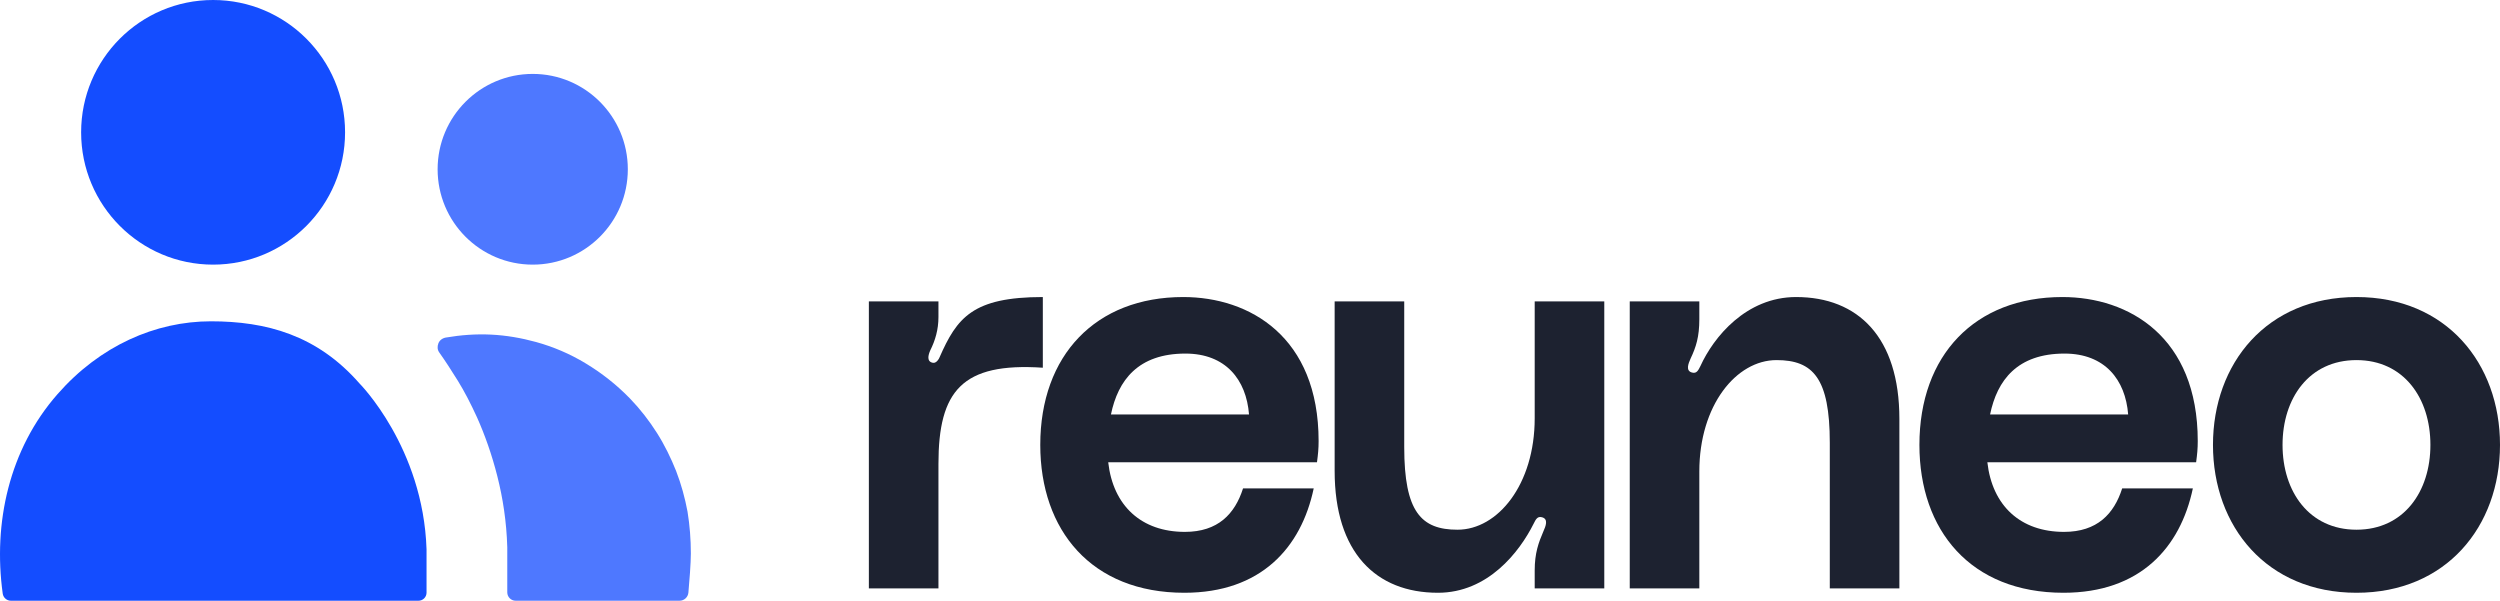
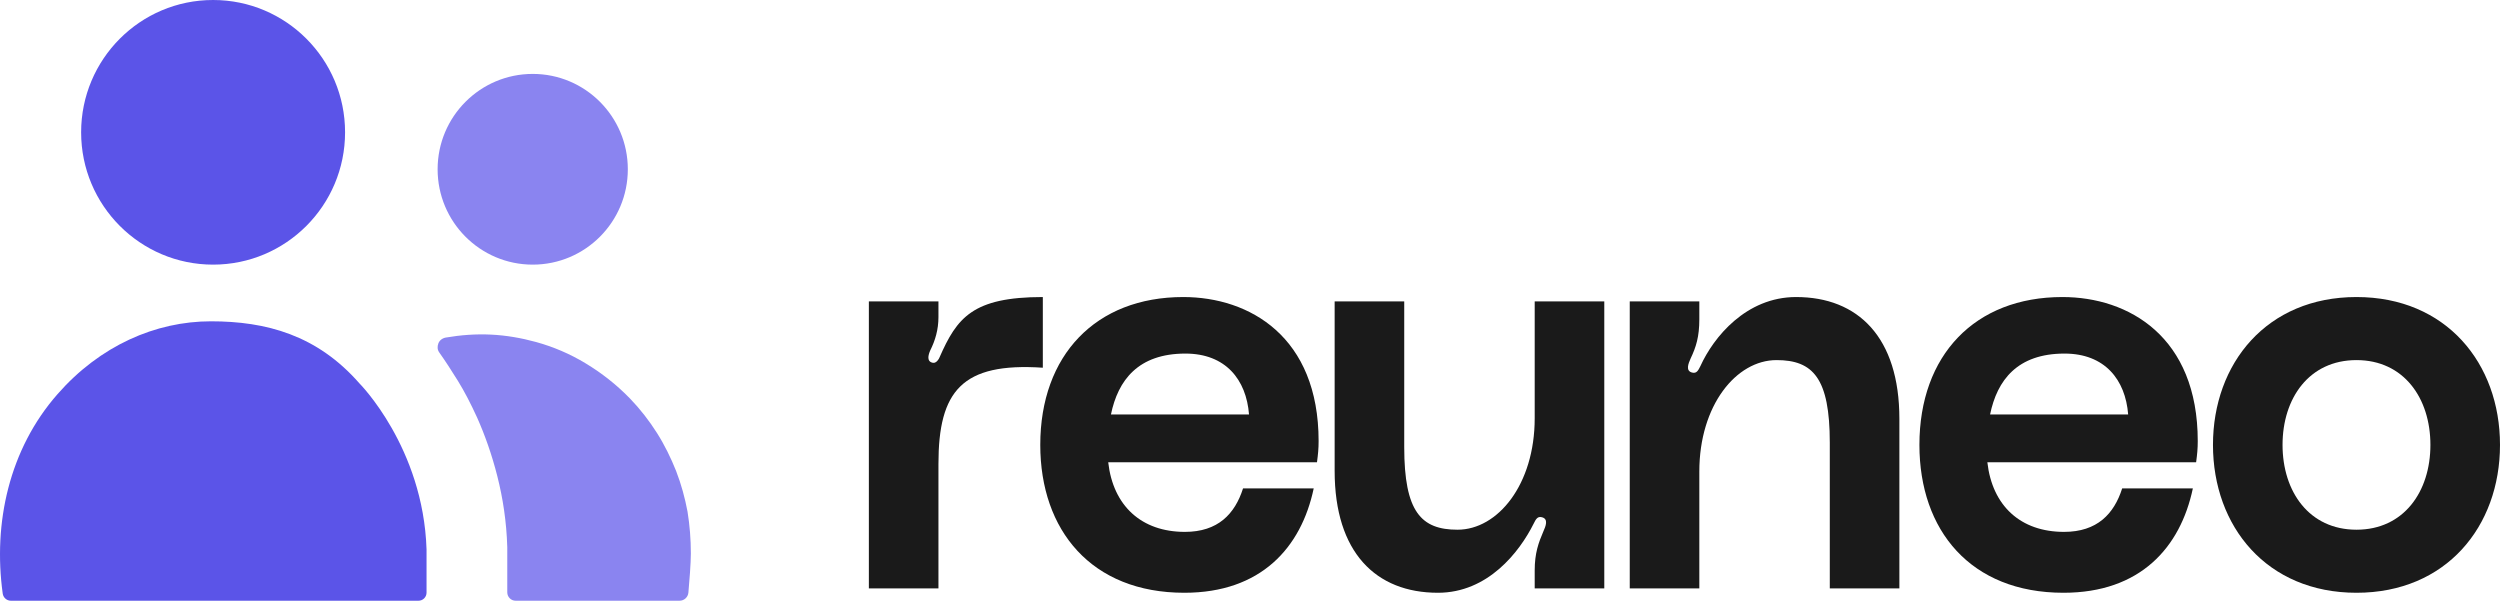
<svg xmlns="http://www.w3.org/2000/svg" id="Layer_2" data-name="Layer 2" viewBox="0 0 3752.95 901.8">
  <defs>
    <style>
      .cls-1 {
-         fill: #4e78ff;
+         fill: #8a84f0;
      }

      .cls-1, .cls-2, .cls-3 {
        stroke-width: 0px;
      }

      .cls-2 {
-         fill: #144dff;
+         fill: #5b54e8;
      }

      .cls-3 {
-         fill: #1d2230;
+         fill: #1a1a1a;
      }
    </style>
  </defs>
  <g id="Layer_1-2" data-name="Layer 1">
    <g>
      <g>
        <path class="cls-2" d="M319.9,397.26c109.41,0,198.11-88.93,198.11-198.63S429.32,0,319.9,0,121.79,88.93,121.79,198.63s88.7,198.63,198.11,198.63Z" />
        <path class="cls-1" d="M799.71,397.26c78.85,0,142.77-64.09,142.77-143.15s-63.92-143.15-142.77-143.15-142.77,64.09-142.77,143.15,63.92,143.15,142.77,143.15Z" />
        <path class="cls-1" d="M1037.1,830.78c0,14.73-2.23,42.74-3.69,58.85-.62,6.9-6.4,12.17-13.33,12.17h-246c-6.95,0-12.58-5.63-12.58-12.58v-67.88c-1.1-38.28-6.64-73.79-14.94-106.53-8.3-32.73-18.81-62.14-30.43-88.21-9.41-20.53-18.82-38.84-28.78-54.93-9.96-16.09-19.37-30.52-27.67-42.17-3.32-4.44-3.32-9.43-1.66-13.87,1.66-4.44,5.53-7.77,11.07-8.88,22.69-3.88,45.38-5.55,68.07-4.44,22.68,1.11,45.37,5,67.51,11.1,26.01,7.21,50.91,17.75,74.7,32.18,23.8,14.43,45.93,31.63,66.41,52.71,15.49,16.09,28.78,33.29,40.4,51.6s21.03,37.73,28.78,57.15c7.74,19.97,13.28,40.5,17.15,61.03,3.32,20.53,4.98,41.61,4.98,62.7Z" />
        <path class="cls-2" d="M640.32,824.67v64.99c0,6.7-5.44,12.14-12.14,12.14H16.37c-6.22,0-11.45-4.61-12.3-10.77-14.61-105.72,9.57-216.66,82.31-299.39,63.64-72.68,147.2-109.3,230.21-109.3s159.37,20.53,223.01,93.21c0,0,95.74,95.99,100.72,249.12Z" />
      </g>
      <g>
        <path class="cls-3" d="M1565.47,445.91v106.09c-121.59-8.16-156.69,35.09-156.69,144.44v186.88h-104.46v-430.89h104.46v23.67c0,18.77-4.9,35.09-12.24,49.78-3.26,7.34-5.71,17.14,4.08,18.77,4.9.82,8.98-5.71,9.79-8.16,26.11-59.57,49.78-90.58,155.05-90.58Z" />
        <path class="cls-3" d="M1977.01,693.99h-313.37c7.34,65.29,49.78,104.46,115.07,104.46,49.78,0,75.08-26.93,87.32-65.29h106.09c-18.77,88.95-79.16,156.69-194.22,156.69-139.55,0-216.26-93.85-216.26-221.97,0-134.65,83.24-221.97,214.63-221.97,99.56,0,203.2,59.57,203.2,216.26,0,11.42-.82,19.59-2.45,31.83ZM1875.01,622.18c-4.08-52.23-35.09-91.4-95.48-91.4-71,0-101.19,39.99-111.8,91.4h207.28Z" />
        <path class="cls-3" d="M2003.54,707.05v-254.61h104.46v218.71c0,97.11,25.3,124.04,79.98,124.04,60.39,0,115.88-67.73,115.88-167.29v-175.46h104.46v430.89h-104.46v-26.93c0-26.11,5.71-41.62,13.06-58.76,3.26-7.34,8.16-18.77-2.45-21.22-6.53-1.63-8.98,3.26-12.24,9.79-21.22,42.44-68.55,103.64-143.63,103.64-93.03,0-155.05-60.39-155.05-182.8Z" />
        <path class="cls-3" d="M2851.31,628.71v254.61h-104.46v-218.71c0-97.11-25.3-124.04-79.97-124.04-60.39,0-115.88,67.73-115.88,167.29v175.46h-104.46v-430.89h104.46v26.93c0,26.11-4.9,41.62-13.06,58.76-3.26,7.34-8.16,18.77,2.45,21.22,6.53,1.63,8.98-3.26,12.24-9.79,19.59-43.25,68.55-103.64,143.63-103.64,93.03,0,155.05,60.39,155.05,182.8Z" />
        <path class="cls-3" d="M3296.76,693.99h-313.37c7.34,65.29,49.78,104.46,115.07,104.46,49.78,0,75.08-26.93,87.32-65.29h106.09c-18.77,88.95-79.16,156.69-194.22,156.69-139.55,0-216.26-93.85-216.26-221.97,0-134.65,83.24-221.97,214.63-221.97,99.56,0,203.2,59.57,203.2,216.26,0,11.42-.82,19.59-2.45,31.83ZM3194.75,622.18c-4.08-52.23-35.09-91.4-95.48-91.4-71,0-101.19,39.99-111.8,91.4h207.28Z" />
        <path class="cls-3" d="M3752.95,667.88c0,122.41-80.79,221.97-215.44,221.97s-215.44-99.56-215.44-221.97,80.79-221.97,215.44-221.97,215.44,99.56,215.44,221.97ZM3648.49,667.88c0-70.18-39.99-127.31-110.99-127.31s-110.99,57.12-110.99,127.31,39.99,127.31,110.99,127.31,110.99-57.12,110.99-127.31Z" />
      </g>
    </g>
  </g>
</svg>
